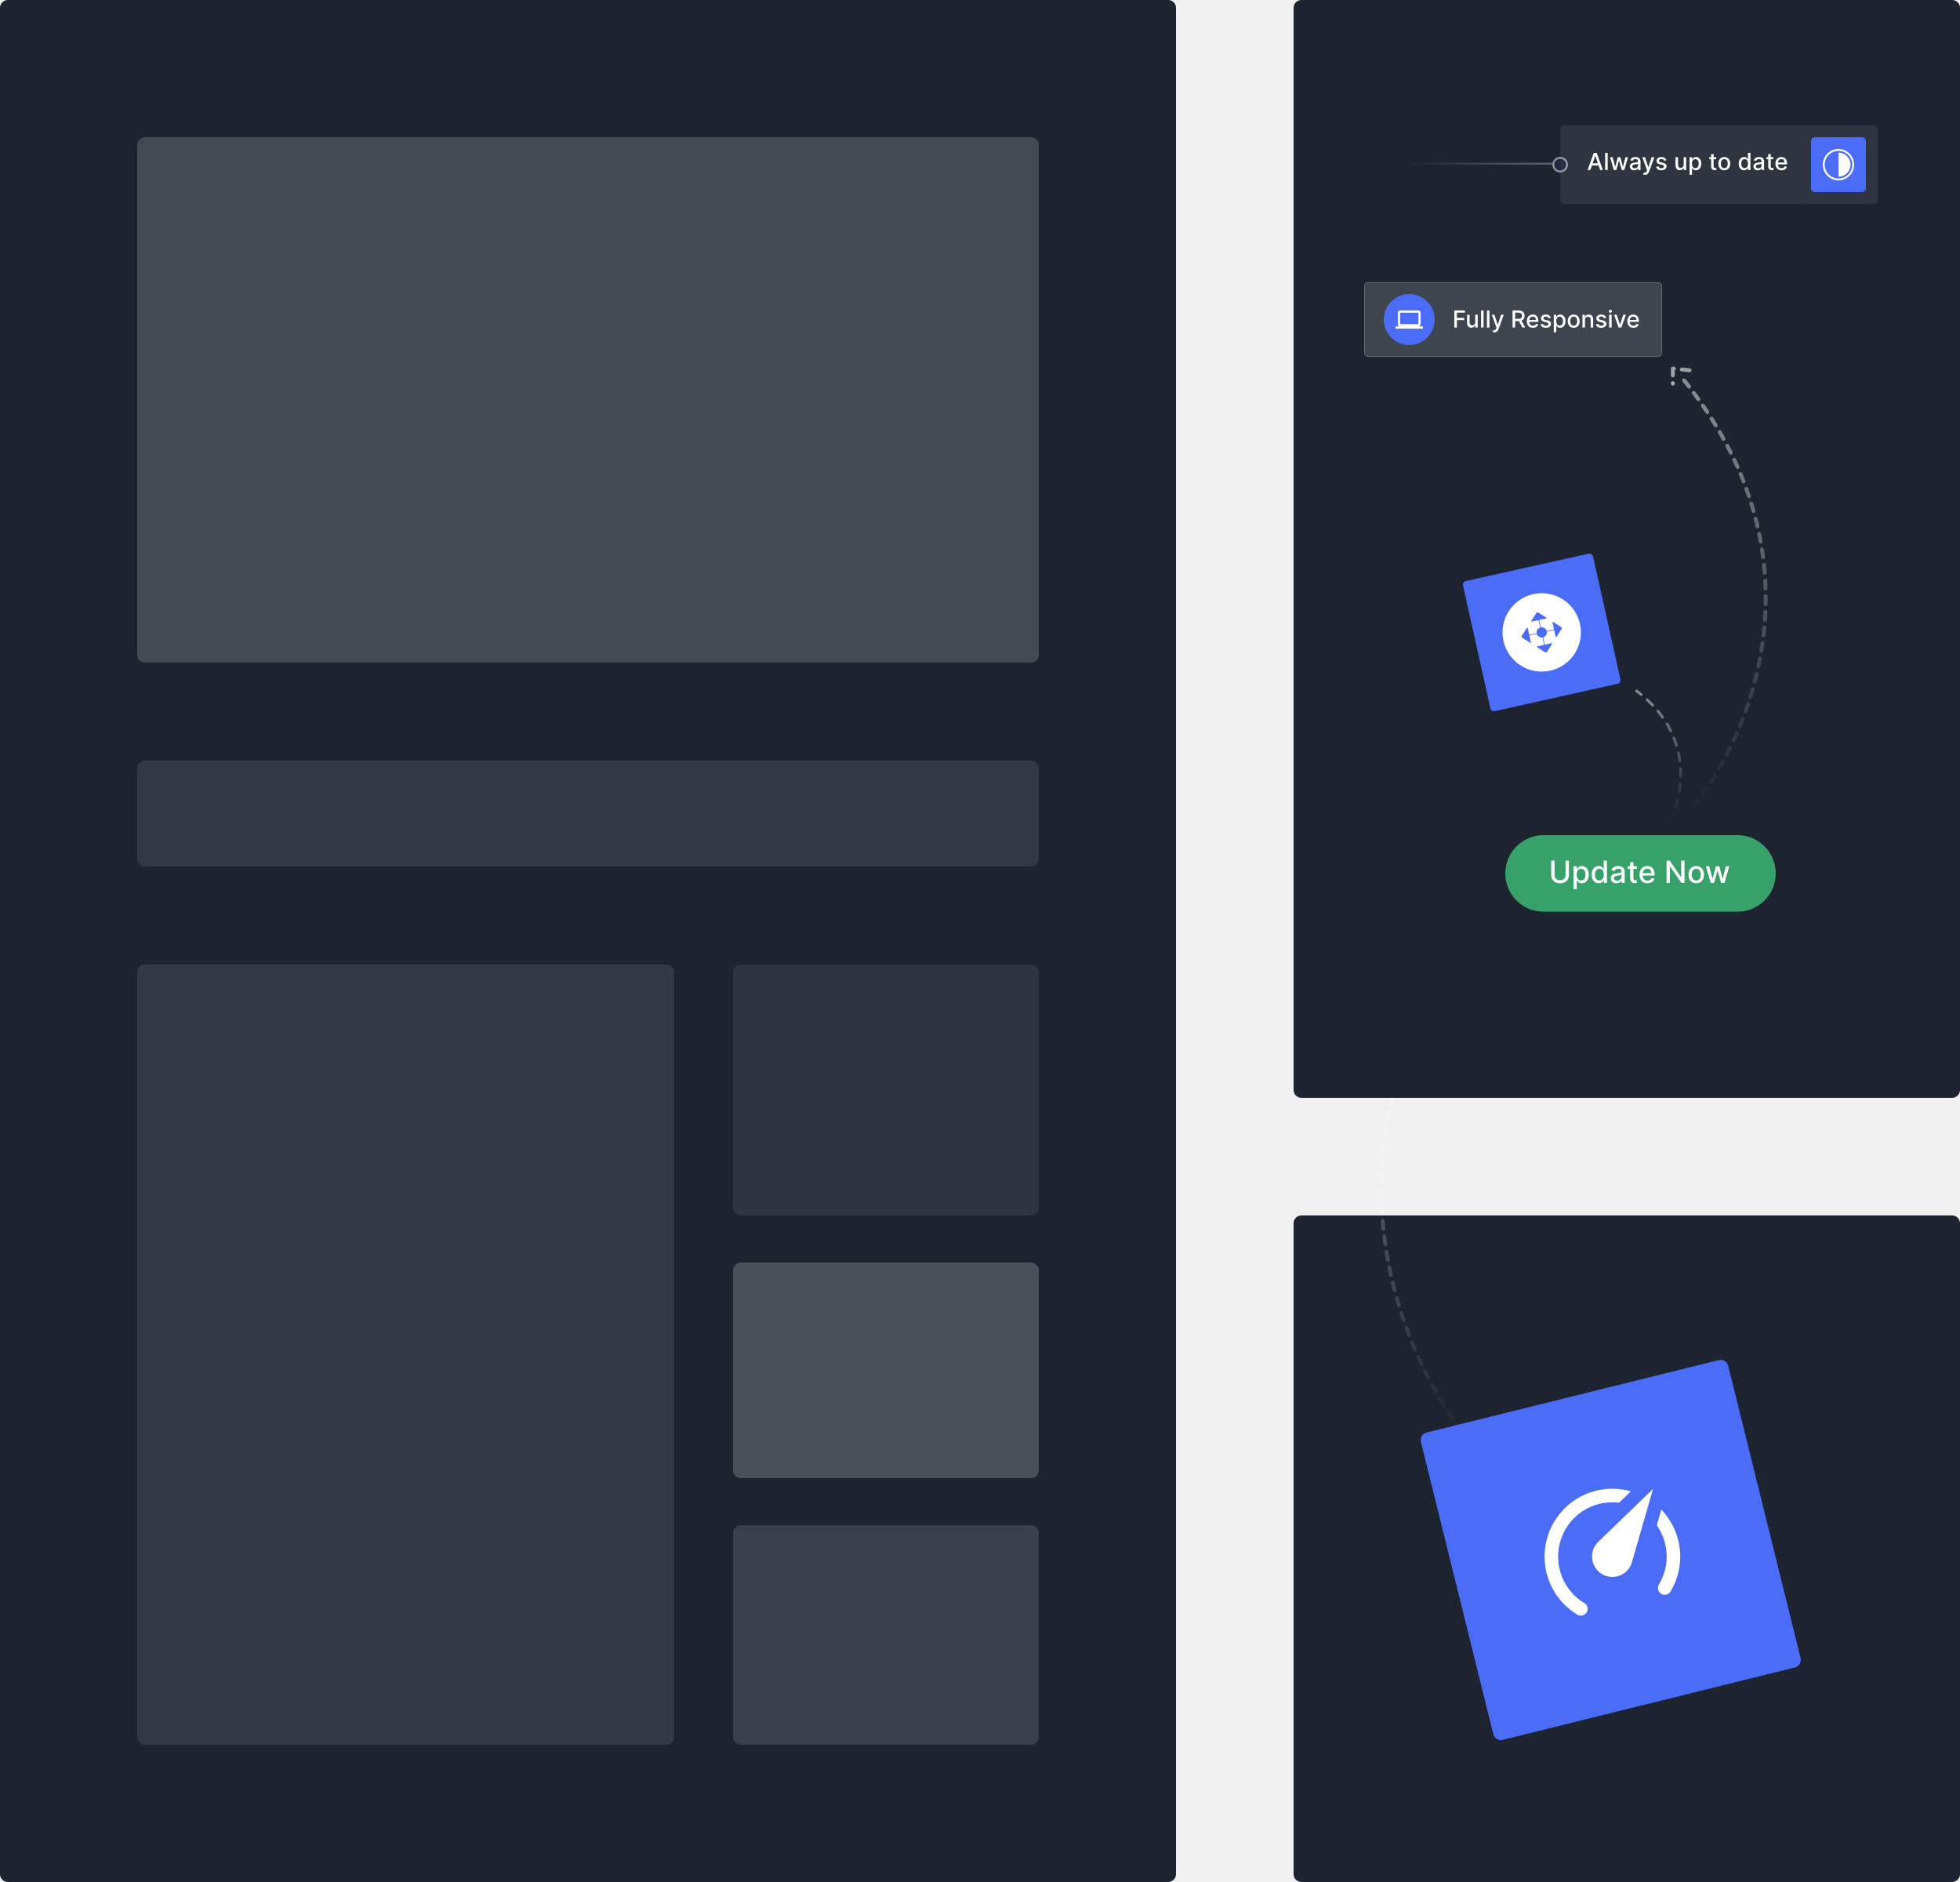
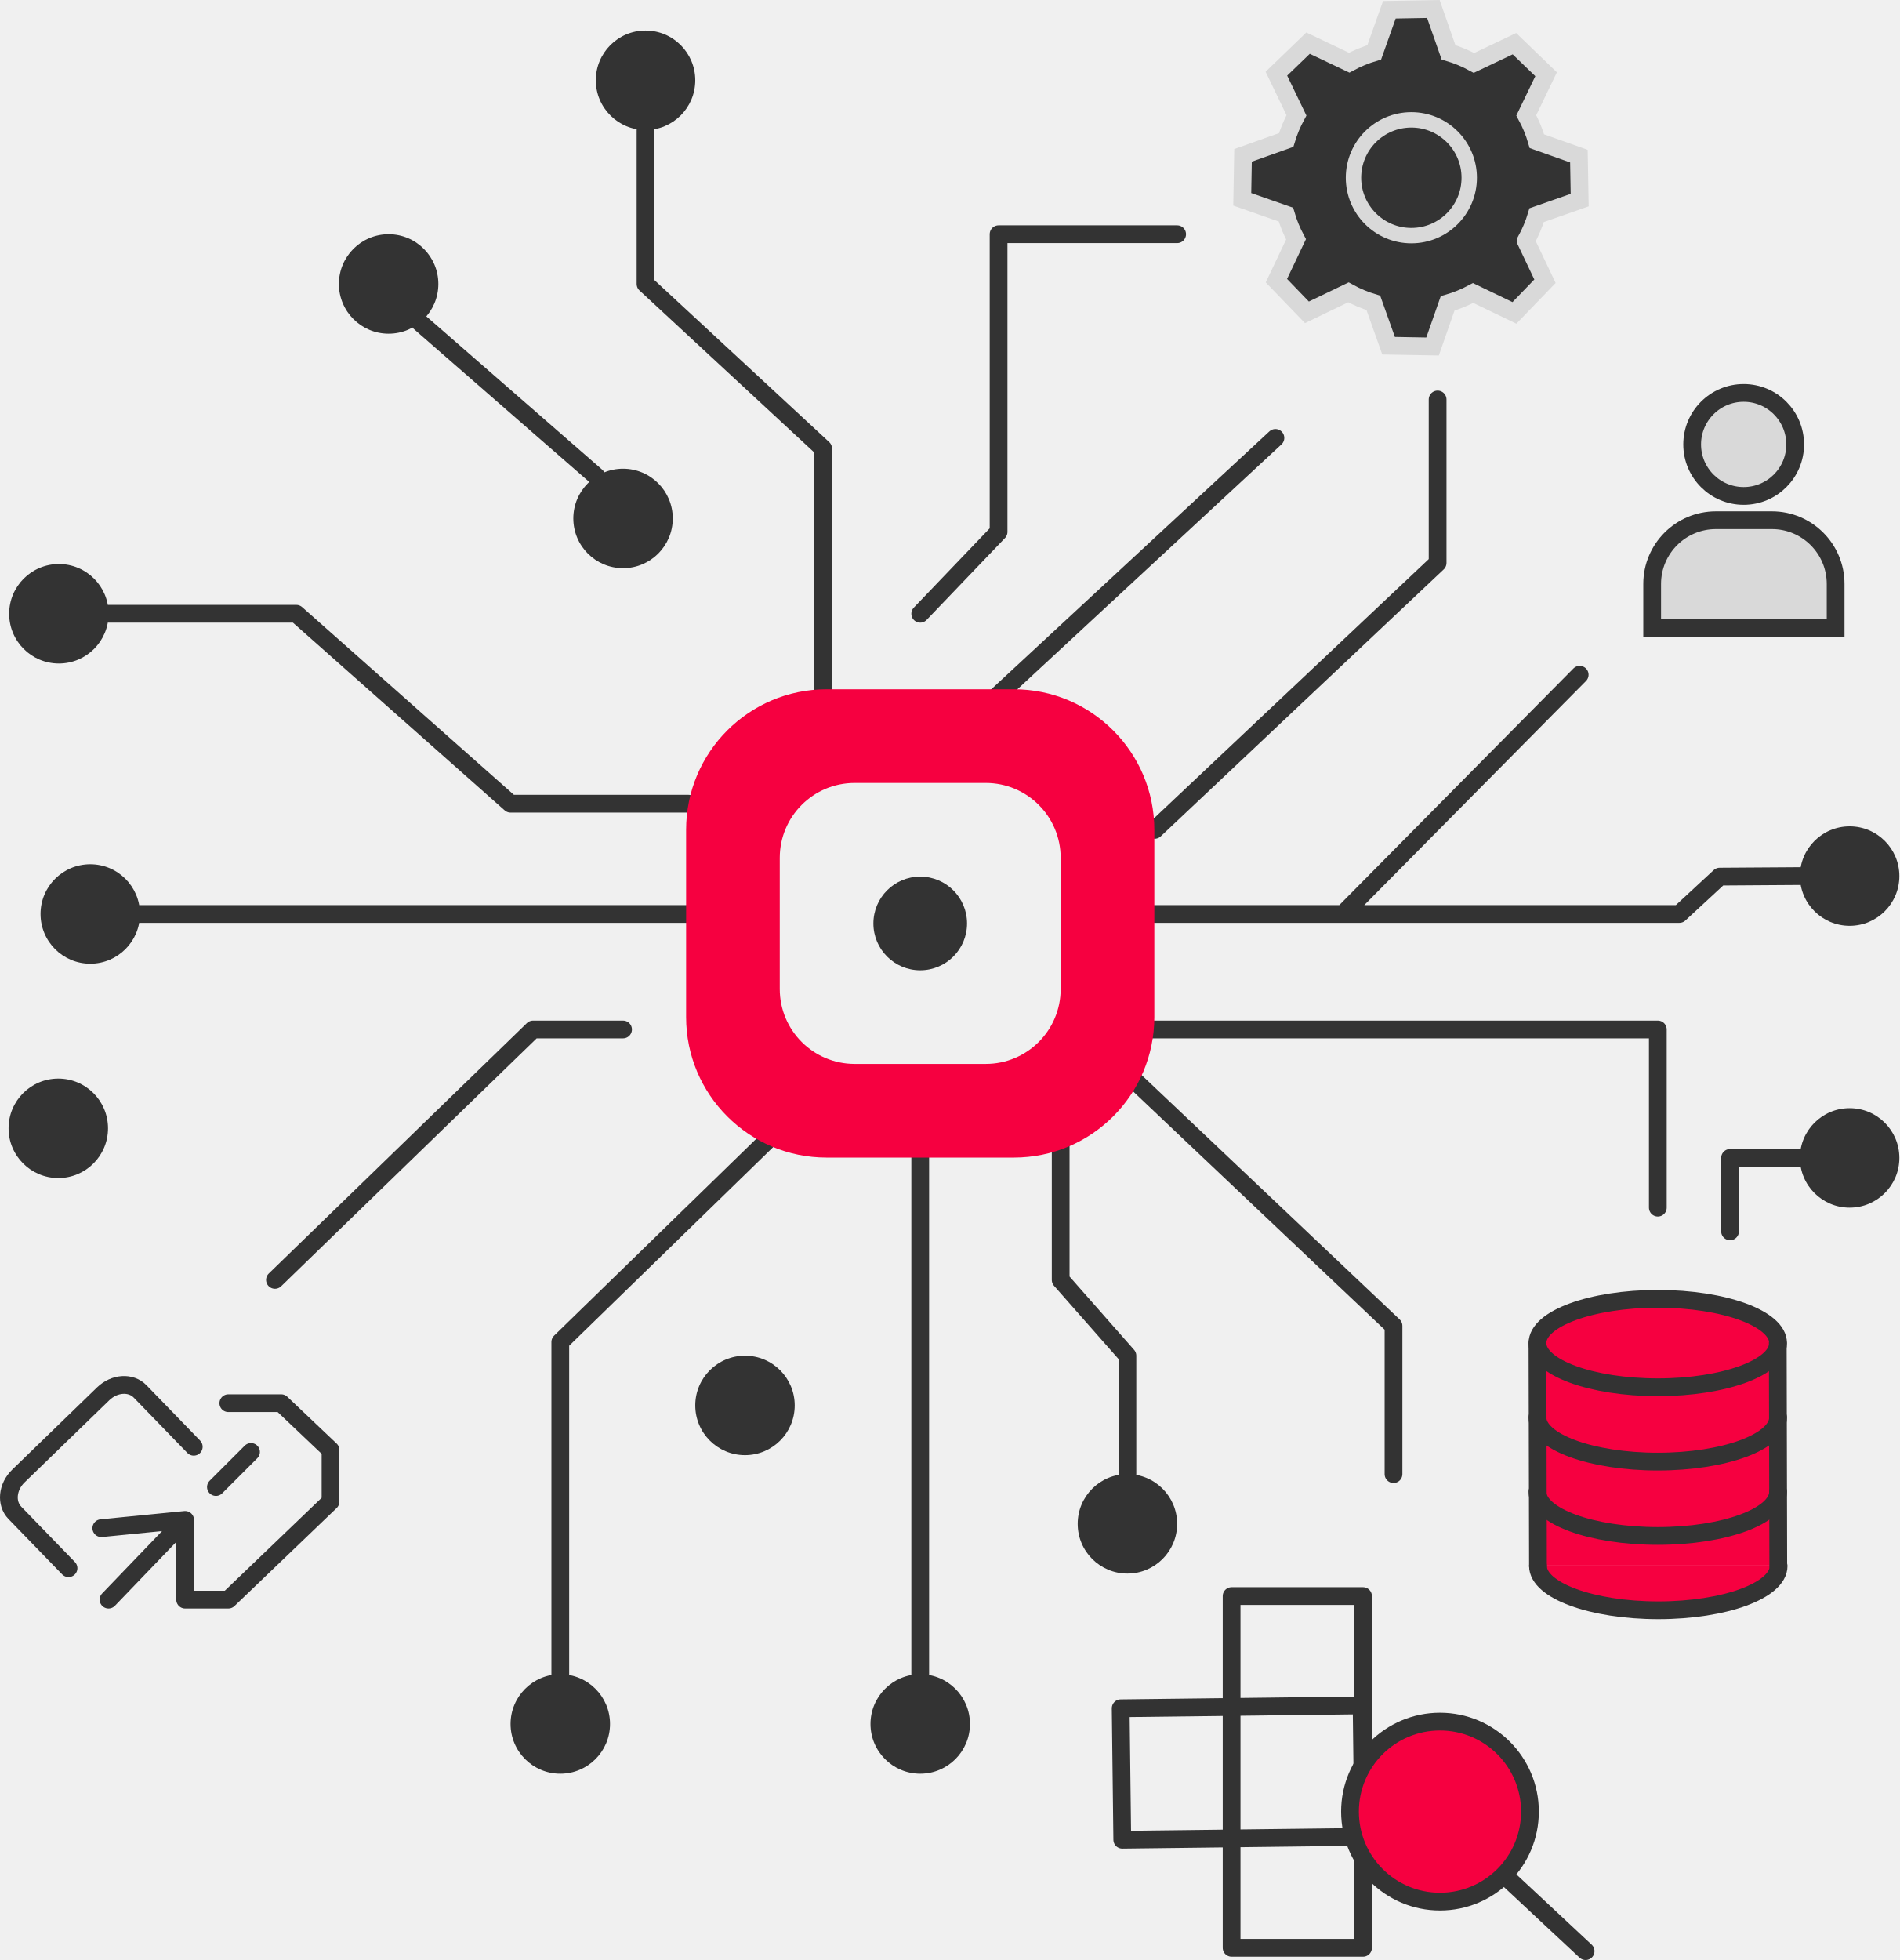
- <svg xmlns="http://www.w3.org/2000/svg" width="500" height="480" viewBox="0 0 500 480" fill="none">
-   <rect x="330" y="310" width="170" height="170" rx="2" fill="#1D2430" />
-   <rect x="362" y="365.831" width="80.765" height="80.765" rx="2" transform="rotate(-13.9128 362 365.831)" fill="#4A6CF7" />
-   <path d="M412.572 402.039C411.235 402.37 409.822 402.156 408.643 401.445C407.464 400.734 406.615 399.584 406.284 398.247C405.818 396.366 406.435 394.466 407.718 393.239L421.691 379.757L416.388 398.152C415.956 400.006 414.538 401.552 412.572 402.039ZM407.162 380.2C410.203 379.447 413.25 379.583 416.061 380.349L413.037 383.256C411.434 383.047 409.675 383.144 407.995 383.56C404.43 384.443 401.363 386.705 399.467 389.85C397.571 392.995 397.002 396.764 397.884 400.328C398.804 404.041 401.131 407.03 404.167 408.846L404.183 408.842C405.001 409.334 405.263 410.393 404.77 411.21C404.277 412.028 403.202 412.294 402.389 411.818C398.595 409.531 395.673 405.797 394.525 401.16C393.421 396.705 394.132 391.994 396.502 388.063C398.873 384.132 402.707 381.304 407.162 380.2ZM428.123 392.838C429.271 397.474 428.43 402.14 426.143 405.934C425.646 406.735 424.587 406.997 423.77 406.504C422.952 406.011 422.69 404.953 423.183 404.135C425.016 401.096 425.683 397.382 424.763 393.67C424.347 391.99 423.612 390.389 422.649 389.023L423.808 384.992C425.826 387.166 427.365 389.78 428.123 392.838Z" fill="white" />
-   <rect width="300" height="480" rx="2" fill="#1D2430" />
-   <rect x="35" y="35" width="230" height="134" rx="2" fill="white" fill-opacity="0.17" />
-   <rect opacity="0.1" x="35" y="194" width="230" height="27" rx="2" fill="white" />
-   <rect opacity="0.1" x="35" y="246" width="137" height="199" rx="2" fill="white" />
-   <rect opacity="0.08" x="187" y="246" width="78" height="64" rx="2" fill="white" />
-   <rect opacity="0.2" x="187" y="322" width="78" height="55" rx="2" fill="white" />
-   <rect opacity="0.2" x="187" y="389" width="78" height="56" rx="2" fill="white" fill-opacity="0.65" />
-   <path d="M377.795 371.295C358.482 349.772 331.574 292.451 378.448 235.357" stroke="url(#paint0_linear_50_445)" stroke-linecap="round" stroke-linejoin="round" stroke-dasharray="2 2" />
-   <path d="M375.753 233.513L380.883 233V237.617" stroke="url(#paint1_linear_50_445)" stroke-linecap="round" stroke-linejoin="round" stroke-dasharray="2 2" />
-   <rect x="330" width="170" height="280" rx="2" fill="#1D2430" />
-   <rect x="384" y="213" width="69" height="19.528" rx="9.764" fill="#36A269" />
-   <path d="M399.37 219.509V223.177C399.37 223.948 398.838 224.502 397.972 224.502C397.109 224.502 396.574 223.948 396.574 223.177V219.509H395.717V223.246C395.717 224.439 396.61 225.285 397.972 225.285C399.334 225.285 400.23 224.439 400.23 223.246V219.509H399.37Z" fill="white" />
-   <path d="M401.41 226.788H402.239V224.527H402.289C402.439 224.799 402.744 225.274 403.521 225.274C404.553 225.274 405.302 224.447 405.302 223.068C405.302 221.687 404.541 220.874 403.512 220.874C402.722 220.874 402.436 221.357 402.289 221.62H402.22V220.93H401.41V226.788ZM402.222 223.06C402.222 222.17 402.611 221.579 403.335 221.579C404.087 221.579 404.464 222.214 404.464 223.06C404.464 223.914 404.075 224.566 403.335 224.566C402.622 224.566 402.222 223.956 402.222 223.06Z" fill="white" />
-   <path d="M407.826 225.274C408.602 225.274 408.908 224.799 409.057 224.527H409.127V225.19H409.937V219.509H409.107V221.62H409.057C408.908 221.357 408.625 220.874 407.831 220.874C406.802 220.874 406.045 221.687 406.045 223.068C406.045 224.447 406.791 225.274 407.826 225.274ZM408.009 224.566C407.268 224.566 406.883 223.914 406.883 223.06C406.883 222.214 407.26 221.579 408.009 221.579C408.733 221.579 409.121 222.17 409.121 223.06C409.121 223.956 408.725 224.566 408.009 224.566Z" fill="white" />
-   <path d="M412.36 225.285C413.065 225.285 413.462 224.927 413.62 224.608H413.653V225.19H414.463V222.361C414.463 221.121 413.487 220.874 412.81 220.874C412.039 220.874 411.329 221.185 411.051 221.962L411.831 222.139C411.953 221.837 412.263 221.545 412.821 221.545C413.356 221.545 413.631 221.826 413.631 222.308V222.328C413.631 222.63 413.32 222.624 412.555 222.713C411.747 222.808 410.921 223.018 410.921 223.986C410.921 224.824 411.55 225.285 412.36 225.285ZM412.541 224.619C412.072 224.619 411.734 224.408 411.734 223.998C411.734 223.554 412.127 223.396 412.607 223.332C412.876 223.296 413.514 223.224 413.634 223.104V223.654C413.634 224.158 413.231 224.619 412.541 224.619Z" fill="white" />
-   <path d="M417.557 220.93H416.683V219.909H415.853V220.93H415.229V221.595H415.853V224.111C415.851 224.885 416.442 225.26 417.096 225.246C417.36 225.243 417.537 225.193 417.634 225.157L417.485 224.472C417.429 224.483 417.326 224.508 417.193 224.508C416.924 224.508 416.683 224.419 416.683 223.939V221.595H417.557V220.93Z" fill="white" />
-   <path d="M420.265 225.276C421.194 225.276 421.851 224.819 422.04 224.125L421.255 223.984C421.105 224.386 420.745 224.591 420.273 224.591C419.563 224.591 419.086 224.131 419.064 223.31H422.093V223.016C422.093 221.476 421.172 220.874 420.206 220.874C419.019 220.874 418.237 221.778 418.237 223.088C418.237 224.411 419.008 225.276 420.265 225.276ZM419.066 222.688C419.1 222.084 419.538 221.559 420.212 221.559C420.856 221.559 421.277 222.036 421.28 222.688H419.066Z" fill="white" />
-   <path d="M429.732 219.509H428.883V223.681H428.83L425.94 219.509H425.147V225.19H426.004V221.024H426.057L428.944 225.19H429.732V219.509Z" fill="white" />
-   <path d="M432.71 225.276C433.912 225.276 434.697 224.397 434.697 223.079C434.697 221.753 433.912 220.874 432.71 220.874C431.509 220.874 430.724 221.753 430.724 223.079C430.724 224.397 431.509 225.276 432.71 225.276ZM432.713 224.58C431.928 224.58 431.562 223.895 431.562 223.077C431.562 222.261 431.928 221.568 432.713 221.568C433.493 221.568 433.859 222.261 433.859 223.077C433.859 223.895 433.493 224.58 432.713 224.58Z" fill="white" />
-   <path d="M436.416 225.19H437.26L438.125 222.114H438.189L439.054 225.19H439.9L441.151 220.93H440.294L439.465 224.045H439.423L438.591 220.93H437.734L436.896 224.059H436.855L436.02 220.93H435.163L436.416 225.19Z" fill="white" />
-   <path d="M429.313 209C445.373 191.102 467.749 143.437 428.77 95.96" stroke="url(#paint2_linear_50_445)" stroke-linecap="round" stroke-linejoin="round" stroke-dasharray="2 2" />
-   <path d="M431.011 94.427L426.746 94V97.839" stroke="url(#paint3_linear_50_445)" stroke-linecap="round" stroke-linejoin="round" stroke-dasharray="2 2" />
-   <path d="M425.919 209.552C429.35 203.094 432.466 187.389 417.488 176.228" stroke="url(#paint4_linear_50_445)" stroke-width="0.7" stroke-linecap="round" stroke-linejoin="round" stroke-dasharray="2 2" />
-   <rect x="348" y="72" width="76" height="19" rx="1" fill="white" fill-opacity="0.15" />
-   <rect x="348.1" y="72.1" width="75.8" height="18.8" rx="0.9" stroke="white" stroke-opacity="0.19" stroke-width="0.2" />
-   <path d="M371 83.538H371.658V81.636H373.512V81.071H371.658V79.742H373.706V79.175H371V83.538Z" fill="white" />
-   <path d="M376.333 82.181C376.335 82.737 375.921 83.001 375.563 83.001C375.169 83.001 374.896 82.716 374.896 82.271V80.266H374.259V82.347C374.259 83.159 374.705 83.581 375.333 83.581C375.825 83.581 376.16 83.321 376.311 82.972H376.345V83.538H376.972V80.266H376.333V82.181Z" fill="white" />
-   <path d="M378.465 79.175H377.828V83.538H378.465V79.175Z" fill="white" />
-   <path d="M379.959 79.175H379.322V83.538H379.959V79.175Z" fill="white" />
-   <path d="M381.219 84.766C381.745 84.766 382.077 84.491 382.267 83.975L383.62 80.272L382.932 80.266L382.103 82.805H382.069L381.24 80.266H380.558L381.756 83.581L381.677 83.798C381.515 84.233 381.287 84.269 380.938 84.173L380.784 84.695C380.861 84.729 381.027 84.766 381.219 84.766Z" fill="white" />
-   <path d="M385.859 83.538H386.518V81.887H387.413C387.428 81.887 387.44 81.887 387.455 81.887L388.342 83.538H389.092L388.124 81.772C388.659 81.574 388.925 81.129 388.925 80.543C388.925 79.739 388.427 79.175 387.415 79.175H385.859V83.538ZM386.518 81.32V79.739H387.344C387.994 79.739 388.263 80.048 388.263 80.543C388.263 81.035 387.994 81.32 387.353 81.32H386.518Z" fill="white" />
-   <path d="M391.045 83.604C391.759 83.604 392.264 83.253 392.409 82.72L391.806 82.612C391.691 82.921 391.414 83.078 391.051 83.078C390.506 83.078 390.139 82.724 390.122 82.094H392.449V81.868C392.449 80.685 391.742 80.223 391 80.223C390.088 80.223 389.487 80.918 389.487 81.923C389.487 82.94 390.08 83.604 391.045 83.604ZM390.124 81.617C390.15 81.152 390.487 80.749 391.004 80.749C391.499 80.749 391.823 81.116 391.825 81.617H390.124Z" fill="white" />
-   <path d="M395.608 81.065C395.476 80.555 395.078 80.223 394.37 80.223C393.631 80.223 393.107 80.613 393.107 81.192C393.107 81.657 393.388 81.966 394.002 82.102L394.556 82.224C394.871 82.294 395.018 82.435 395.018 82.639C395.018 82.893 394.748 83.091 394.33 83.091C393.949 83.091 393.703 82.927 393.627 82.605L393.011 82.699C393.118 83.278 393.599 83.604 394.334 83.604C395.125 83.604 395.672 83.185 395.672 82.592C395.672 82.13 395.378 81.844 394.777 81.706L394.257 81.587C393.897 81.501 393.742 81.38 393.744 81.158C393.742 80.907 394.015 80.728 394.377 80.728C394.773 80.728 394.956 80.947 395.031 81.167L395.608 81.065Z" fill="white" />
-   <path d="M396.373 84.766H397.01V83.029H397.048C397.163 83.238 397.398 83.602 397.994 83.602C398.787 83.602 399.362 82.967 399.362 81.908C399.362 80.847 398.778 80.223 397.988 80.223C397.381 80.223 397.161 80.594 397.048 80.796H396.995V80.266H396.373V84.766ZM396.997 81.902C396.997 81.218 397.295 80.764 397.851 80.764C398.429 80.764 398.719 81.252 398.719 81.902C398.719 82.558 398.42 83.059 397.851 83.059C397.304 83.059 396.997 82.59 396.997 81.902Z" fill="white" />
-   <path d="M401.454 83.604C402.377 83.604 402.98 82.929 402.98 81.917C402.98 80.898 402.377 80.223 401.454 80.223C400.532 80.223 399.929 80.898 399.929 81.917C399.929 82.929 400.532 83.604 401.454 83.604ZM401.456 83.07C400.854 83.07 400.572 82.543 400.572 81.915C400.572 81.288 400.854 80.756 401.456 80.756C402.055 80.756 402.336 81.288 402.336 81.915C402.336 82.543 402.055 83.07 401.456 83.07Z" fill="white" />
-   <path d="M404.328 81.595C404.328 81.073 404.648 80.775 405.091 80.775C405.523 80.775 405.786 81.058 405.786 81.533V83.538H406.423V81.457C406.423 80.647 405.977 80.223 405.308 80.223C404.816 80.223 404.494 80.451 404.343 80.798H404.303V80.266H403.691V83.538H404.328V81.595Z" fill="white" />
-   <path d="M409.729 81.065C409.597 80.555 409.199 80.223 408.491 80.223C407.752 80.223 407.228 80.613 407.228 81.192C407.228 81.657 407.509 81.966 408.123 82.102L408.677 82.224C408.992 82.294 409.139 82.435 409.139 82.639C409.139 82.893 408.869 83.091 408.451 83.091C408.07 83.091 407.825 82.927 407.748 82.605L407.132 82.699C407.239 83.278 407.72 83.604 408.455 83.604C409.246 83.604 409.793 83.185 409.793 82.592C409.793 82.13 409.499 81.844 408.898 81.706L408.379 81.587C408.018 81.501 407.863 81.38 407.865 81.158C407.863 80.907 408.136 80.728 408.498 80.728C408.894 80.728 409.077 80.947 409.152 81.167L409.729 81.065Z" fill="white" />
-   <path d="M410.494 83.538H411.131V80.266H410.494V83.538ZM410.816 79.761C411.035 79.761 411.218 79.59 411.218 79.381C411.218 79.173 411.035 79 410.816 79C410.594 79 410.413 79.173 410.413 79.381C410.413 79.59 410.594 79.761 410.816 79.761Z" fill="white" />
-   <path d="M414.788 80.266H414.104L413.277 82.784H413.243L412.414 80.266H411.73L412.919 83.538H413.601L414.788 80.266Z" fill="white" />
-   <path d="M416.68 83.604C417.393 83.604 417.898 83.253 418.043 82.72L417.44 82.612C417.325 82.921 417.048 83.078 416.686 83.078C416.141 83.078 415.774 82.724 415.757 82.094H418.084V81.868C418.084 80.685 417.376 80.223 416.635 80.223C415.723 80.223 415.122 80.918 415.122 81.923C415.122 82.94 415.714 83.604 416.68 83.604ZM415.759 81.617C415.785 81.152 416.121 80.749 416.639 80.749C417.134 80.749 417.457 81.116 417.46 81.617H415.759Z" fill="white" />
-   <circle cx="359.5" cy="81.5" r="6.5" fill="#4A6CF7" />
-   <path d="M357.167 79.75H361.833V82.667H357.167V79.75ZM361.833 83.25C361.988 83.25 362.136 83.189 362.246 83.079C362.355 82.97 362.417 82.821 362.417 82.667V79.75C362.417 79.426 362.154 79.167 361.833 79.167H357.167C356.843 79.167 356.583 79.426 356.583 79.75V82.667C356.583 82.821 356.645 82.97 356.754 83.079C356.864 83.189 357.012 83.25 357.167 83.25H356V83.833H363V83.25H361.833Z" fill="white" />
-   <rect x="373" y="148.4" width="34" height="34" rx="1" transform="rotate(-12.5713 373 148.4)" fill="#4A6CF7" />
-   <circle cx="393.293" cy="161.293" r="10" transform="rotate(-12.5713 393.293 161.293)" fill="white" />
-   <g clip-path="url(#clip0_50_445)">
-     <path d="M398.281 159.94L396.256 158.654C396.106 158.558 396.015 158.621 396.054 158.796L396.433 160.496L394.539 160.919C394.355 160.293 393.738 159.901 393.094 160L392.675 158.119L394.375 157.74C394.55 157.701 394.569 157.593 394.418 157.497L392.393 156.21C392.242 156.115 392.043 156.159 391.948 156.309L390.661 158.335C390.565 158.485 390.629 158.576 390.803 158.537L392.504 158.158L392.923 160.037C392.298 160.222 391.905 160.838 392.005 161.483L390.111 161.905L389.732 160.206C389.693 160.031 389.584 160.012 389.489 160.163L388.202 162.188C388.106 162.338 388.151 162.538 388.301 162.633L390.326 163.92C390.477 164.015 390.567 163.952 390.528 163.778L390.149 162.076L392.04 161.654C392.225 162.279 392.842 162.672 393.486 162.572L393.908 164.464L392.208 164.843C392.034 164.882 392.015 164.991 392.165 165.086L394.191 166.373C394.341 166.468 394.54 166.424 394.636 166.274L395.923 164.248C396.018 164.098 395.955 164.007 395.78 164.046L394.082 164.425L393.661 162.536C394.286 162.351 394.678 161.735 394.579 161.091L396.471 160.669L396.85 162.369C396.889 162.544 396.997 162.563 397.093 162.412L398.38 160.387C398.476 160.236 398.432 160.036 398.281 159.94Z" fill="#4A6CF7" />
+ <svg xmlns="http://www.w3.org/2000/svg" id="Layer_2" width="1604.24" height="1655.1" data-name="Layer 2">
+   <defs>
+     <style>.cls-1,.cls-2,.cls-3{stroke-width:15px;stroke:#333}.cls-1,.cls-2{stroke-miterlimit:10}.cls-1,.cls-7{fill:#f60040}.cls-2{fill:#d9d9d9}.cls-3{fill:none;stroke-linecap:round;stroke-linejoin:round}.cls-8{fill:#333}</style>
+   </defs>
+   <g id="Layer_3" data-name="Layer 3">
+     <path d="M545.24 109.79v130l150 139v219.7" class="cls-3" />
+     <circle cx="545.24" cy="67.79" r="42" class="cls-8" />
+     <circle cx="328.24" cy="239.79" r="42" class="cls-8" />
+     <circle cx="49.74" cy="518.29" r="42" class="cls-8" />
+     <circle cx="526.24" cy="437.79" r="42" class="cls-8" />
+     <circle cx="49.24" cy="952.79" r="42" class="cls-8" />
+     <circle cx="76.24" cy="771.79" r="42" class="cls-8" />
+     <circle cx="1562.24" cy="739.79" r="42" class="cls-8" />
+     <circle cx="1562.24" cy="977.79" r="42" class="cls-8" />
+     <circle cx="952.24" cy="1286.79" r="42" class="cls-8" />
+     <circle cx="473.24" cy="1455.79" r="42" class="cls-8" />
+     <circle cx="777.24" cy="1455.79" r="42" class="cls-8" />
+     <circle cx="629.24" cy="1186.79" r="42" class="cls-8" />
+     <path d="m354.7 272.39 149.04 129.9M91.74 518.29h158.5l181 160.4h150.31M994.24 197.79H843.42v251.36l-66.18 69.14M830.24 598.79l247-229M975.24 700.79l239-225.42V337.34M1520.24 739.79l-67.73.45-34.09 31.55H974.96M597.96 771.79H118.24M526.24 869.33h-76l-218 211.46M473.24 1413.79v-280.55L658.6 952.79M777.24 952.79v461M1334.24 569.79l-199.91 202M952.24 1244.79v-100l-56.37-64v-128M1400.24 1019.79V869.33h-446.5M1176.99 1244.79V1119.6L943.42 898.42M1461.24 1039.79v-62h59" class="cls-3" />
+     <path d="M856.33 977.51H698.15c-65.52 0-118.64-53.12-118.64-118.64V700.69c0-65.52 53.12-118.64 118.64-118.64h158.18c65.52 0 118.64 53.12 118.64 118.64v158.18c0 65.52-53.12 118.64-118.64 118.64ZM832.6 661.15H721.87c-34.94 0-63.27 28.33-63.27 63.27v110.73c0 34.94 28.33 63.27 63.27 63.27H832.6c34.94 0 63.27-28.33 63.27-63.27V724.42c0-34.94-28.33-63.27-63.27-63.27Z" class="cls-7" />
+     <circle cx="777.24" cy="779.79" r="39.55" class="cls-8" />
+     <path d="M1449.27 439.29h47.33c29.7 0 53.81 24.11 53.81 53.81v37.19h-154.95V493.1c0-29.7 24.11-53.81 53.81-53.81Z" class="cls-2" />
+     <circle cx="1472.74" cy="375.29" r="43.5" class="cls-2" />
+     <path d="M1298.24 1134.12h203.65v187.92h-203.65z" class="cls-7" />
+     <path d="M1502.24 1322.45c0 20.62-45.49 37.34-101.61 37.34s-101.61-16.72-101.61-37.34" style="stroke-linecap:round;stroke-linejoin:round;fill:#f60040;stroke:#333;stroke-width:15px" />
+     <path d="M1501.81 1259.67c0 20.62-45.49 37.34-101.61 37.34s-101.61-16.72-101.61-37.34M1501.81 1196.9c0 20.62-45.49 37.34-101.61 37.34s-101.61-16.72-101.61-37.34" class="cls-3" />
+     <ellipse cx="1400.2" cy="1134.12" class="cls-1" rx="101.61" ry="37.34" />
+     <path d="m1298.58 1134.12.43 188.33M1501.54 1134.12l.43 188.33" class="cls-3" />
+     <path d="m1288.75 203.45 16.18 34.04-25.8 26.74-34.89-16.81c-6.78 3.64-13.99 6.6-21.53 8.77l-12.73 36.4-37.15-.66-12.87-36.17c-7.38-2.23-14.43-5.22-21.06-8.88l-35.03 16.87-25.8-26.74 16.59-34.89a109.48 109.48 0 0 1-8.55-20.89l-36.88-12.9.66-37.14 36.43-12.95a109.87 109.87 0 0 1 8.69-20.84l-16.94-35.17 26.74-25.8 34.74 16.52a109.87 109.87 0 0 1 21.16-8.75l12.79-35.95 37.15-.66 12.81 36.61c7.53 2.23 14.73 5.24 21.49 8.94l34.18-16.24 26.74 25.8-16.73 34.74c3.73 6.86 6.75 14.16 8.97 21.8l35.47 12.61.66 37.14-36.36 12.72c-2.27 7.62-5.35 14.9-9.13 21.73Z" style="fill:#333;stroke:#d9d9d9;stroke-miterlimit:10;stroke-width:15px" />
+     <circle cx="1192.07" cy="150.1" r="60.78" class="cls-8" />
+     <circle cx="1192.07" cy="150.1" r="48.88" style="stroke-width:13px;fill:#333;stroke:#d9d9d9;stroke-miterlimit:10" />
+     <path d="M1040.24 1347.79h111v297h-111z" class="cls-3" />
+     <path d="m947.895 1553.532-1.337-110.992 203.485-2.451 1.337 110.992z" class="cls-3" />
+     <path d="M1292.24 1529.79c0 20.99-8.51 39.99-22.26 53.74-13.75 13.75-32.75 22.26-53.74 22.26-41.97 0-76-34.03-76-76s34.03-76 76-76 76 34.03 76 76Z" class="cls-1" />
+     <path d="m1339.24 1647.6-65.26-60.89M57.88 1324.25l-45.31-46.74c-7.79-8.03-6.46-21.96 2.97-31.1l71.63-69.44c9.43-9.14 23.39-10.04 31.17-2.01l45.31 46.74" class="cls-3" />
+     <path d="M192.86 1184.9h44.64l41.67 39.54v43.58l-86.31 82.77h-36.49v-67.34l-70.79 6.99 70.79-6.99-64.7 67.34M182.38 1255.71l29.63-29.63" class="cls-3" />
  </g>
-   <g opacity="0.08">
-     <rect x="398" y="32" width="81" height="20" rx="1" fill="white" />
-     <rect x="398.1" y="32.1" width="80.8" height="19.8" rx="0.9" stroke="white" stroke-opacity="0.19" stroke-width="0.2" />
-   </g>
-   <rect x="462" y="35" width="14" height="14" rx="1" fill="#4A6CF7" />
-   <path d="M468.998 38C466.791 38 465 39.791 465 41.998C465 44.209 466.791 46 468.998 46C471.209 46 473 44.209 473 41.998C473 39.791 471.209 38 468.998 38ZM469 45.524C467.054 45.524 465.476 43.946 465.476 42C465.476 40.054 467.054 38.476 469 38.476C470.946 38.476 472.524 40.054 472.524 42C472.524 43.946 470.946 45.524 469 45.524ZM469 38.928V45.069C470.694 45.069 472.071 43.692 472.071 41.998C472.071 40.308 470.694 38.928 469 38.928Z" fill="white" />
-   <path d="M405.699 43.364L406.099 42.209H407.804L408.202 43.364H408.901L407.331 39H406.57L405 43.364H405.699ZM406.291 41.655L406.935 39.793H406.969L407.612 41.655H406.291Z" fill="white" />
-   <path d="M410.117 39H409.48V43.364H410.117V39Z" fill="white" />
-   <path d="M411.684 43.364H412.332L412.996 41.001H413.045L413.71 43.364H414.36L415.321 40.091H414.663L414.026 42.484H413.994L413.354 40.091H412.696L412.053 42.494H412.021L411.379 40.091H410.721L411.684 43.364Z" fill="white" />
-   <path d="M416.878 43.436C417.419 43.436 417.724 43.161 417.845 42.916H417.871V43.364H418.493V41.19C418.493 40.238 417.743 40.048 417.223 40.048C416.631 40.048 416.085 40.287 415.872 40.883L416.471 41.02C416.565 40.788 416.803 40.564 417.232 40.564C417.643 40.564 417.854 40.779 417.854 41.15V41.165C417.854 41.397 417.615 41.393 417.027 41.461C416.407 41.533 415.772 41.695 415.772 42.439C415.772 43.082 416.256 43.436 416.878 43.436ZM417.017 42.925C416.656 42.925 416.396 42.763 416.396 42.447C416.396 42.106 416.699 41.985 417.068 41.936C417.274 41.908 417.764 41.853 417.856 41.761V42.183C417.856 42.571 417.547 42.925 417.017 42.925Z" fill="white" />
-   <path d="M419.627 44.591C420.153 44.591 420.486 44.316 420.675 43.8L422.028 40.097L421.34 40.091L420.511 42.631H420.477L419.648 40.091H418.967L420.164 43.406L420.085 43.624C419.923 44.058 419.695 44.094 419.346 43.999L419.192 44.521C419.269 44.555 419.435 44.591 419.627 44.591Z" fill="white" />
-   <path d="M425.081 40.89C424.949 40.381 424.551 40.048 423.843 40.048C423.104 40.048 422.58 40.438 422.58 41.018C422.58 41.482 422.861 41.791 423.475 41.928L424.029 42.049C424.344 42.119 424.491 42.26 424.491 42.465C424.491 42.718 424.22 42.916 423.803 42.916C423.421 42.916 423.176 42.752 423.1 42.43L422.484 42.524C422.59 43.104 423.072 43.43 423.807 43.43C424.597 43.43 425.145 43.01 425.145 42.418C425.145 41.955 424.851 41.67 424.25 41.531L423.73 41.412C423.37 41.327 423.215 41.205 423.217 40.984C423.215 40.732 423.487 40.553 423.85 40.553C424.246 40.553 424.429 40.773 424.504 40.992L425.081 40.89Z" fill="white" />
-   <path d="M429.507 42.006C429.509 42.562 429.095 42.827 428.737 42.827C428.343 42.827 428.07 42.541 428.07 42.096V40.091H427.433V42.173C427.433 42.984 427.879 43.406 428.507 43.406C428.999 43.406 429.334 43.146 429.485 42.797H429.519V43.364H430.146V40.091H429.507V42.006Z" fill="white" />
-   <path d="M431.002 44.591H431.639V42.854H431.677C431.792 43.063 432.027 43.428 432.623 43.428C433.416 43.428 433.991 42.793 433.991 41.734C433.991 40.673 433.407 40.048 432.617 40.048C432.01 40.048 431.79 40.419 431.677 40.621H431.624V40.091H431.002V44.591ZM431.626 41.727C431.626 41.043 431.924 40.59 432.48 40.59C433.058 40.59 433.348 41.077 433.348 41.727C433.348 42.383 433.049 42.884 432.48 42.884C431.933 42.884 431.626 42.416 431.626 41.727Z" fill="white" />
-   <path d="M437.82 40.091H437.149V39.307H436.512V40.091H436.033V40.602H436.512V42.535C436.51 43.129 436.964 43.417 437.467 43.406C437.669 43.404 437.806 43.366 437.88 43.338L437.765 42.812C437.722 42.82 437.644 42.84 437.541 42.84C437.335 42.84 437.149 42.771 437.149 42.403V40.602H437.82V40.091Z" fill="white" />
-   <path d="M439.869 43.43C440.791 43.43 441.394 42.754 441.394 41.742C441.394 40.724 440.791 40.048 439.869 40.048C438.946 40.048 438.343 40.724 438.343 41.742C438.343 42.754 438.946 43.43 439.869 43.43ZM439.871 42.895C439.268 42.895 438.987 42.369 438.987 41.74C438.987 41.114 439.268 40.581 439.871 40.581C440.469 40.581 440.751 41.114 440.751 41.74C440.751 42.369 440.469 42.895 439.871 42.895Z" fill="white" />
-   <path d="M444.918 43.428C445.515 43.428 445.749 43.063 445.864 42.854H445.918V43.364H446.54V39H445.903V40.621H445.864C445.749 40.419 445.532 40.048 444.923 40.048C444.132 40.048 443.55 40.673 443.55 41.734C443.55 42.793 444.124 43.428 444.918 43.428ZM445.059 42.884C444.49 42.884 444.194 42.383 444.194 41.727C444.194 41.077 444.484 40.59 445.059 40.59C445.615 40.59 445.913 41.043 445.913 41.727C445.913 42.416 445.609 42.884 445.059 42.884Z" fill="white" />
-   <path d="M448.401 43.436C448.943 43.436 449.247 43.161 449.369 42.916H449.394V43.364H450.017V41.19C450.017 40.238 449.267 40.048 448.747 40.048C448.154 40.048 447.609 40.287 447.396 40.883L447.994 41.02C448.088 40.788 448.327 40.564 448.755 40.564C449.166 40.564 449.377 40.779 449.377 41.15V41.165C449.377 41.397 449.139 41.393 448.551 41.461C447.931 41.533 447.296 41.695 447.296 42.439C447.296 43.082 447.779 43.436 448.401 43.436ZM448.54 42.925C448.18 42.925 447.92 42.763 447.92 42.447C447.92 42.106 448.222 41.985 448.591 41.936C448.798 41.908 449.288 41.853 449.379 41.761V42.183C449.379 42.571 449.07 42.925 448.54 42.925Z" fill="white" />
-   <path d="M452.393 40.091H451.722V39.307H451.085V40.091H450.605V40.602H451.085V42.535C451.082 43.129 451.536 43.417 452.039 43.406C452.241 43.404 452.378 43.366 452.452 43.338L452.337 42.812C452.295 42.82 452.216 42.84 452.114 42.84C451.907 42.84 451.722 42.771 451.722 42.403V40.602H452.393V40.091Z" fill="white" />
-   <path d="M454.473 43.43C455.187 43.43 455.692 43.078 455.836 42.545L455.233 42.437C455.118 42.746 454.841 42.903 454.479 42.903C453.934 42.903 453.567 42.55 453.55 41.919H455.877V41.693C455.877 40.511 455.17 40.048 454.428 40.048C453.516 40.048 452.915 40.743 452.915 41.749C452.915 42.765 453.508 43.43 454.473 43.43ZM453.552 41.442C453.578 40.977 453.915 40.575 454.432 40.575C454.927 40.575 455.251 40.941 455.253 41.442H453.552Z" fill="white" />
-   <circle opacity="0.5" cx="398" cy="42" r="1.75" fill="#282C4D" stroke="white" stroke-width="0.5" />
-   <line x1="347" y1="41.75" x2="396" y2="41.75" stroke="url(#paint5_linear_50_445)" stroke-width="0.5" />
-   <defs>
-     <linearGradient id="paint0_linear_50_445" x1="374.3" y1="234.975" x2="361.897" y2="369.833" gradientUnits="userSpaceOnUse">
-       <stop stop-color="white" stop-opacity="0.48" />
-       <stop offset="1" stop-color="white" stop-opacity="0" />
-     </linearGradient>
-     <linearGradient id="paint1_linear_50_445" x1="378.318" y1="233" x2="378.318" y2="237.617" gradientUnits="userSpaceOnUse">
-       <stop stop-color="white" stop-opacity="0.55" />
-       <stop offset="1" stop-color="white" stop-opacity="0.62" />
-     </linearGradient>
-     <linearGradient id="paint2_linear_50_445" x1="432.22" y1="95.642" x2="442.533" y2="207.784" gradientUnits="userSpaceOnUse">
-       <stop stop-color="white" stop-opacity="0.48" />
-       <stop offset="1" stop-color="white" stop-opacity="0" />
-     </linearGradient>
-     <linearGradient id="paint3_linear_50_445" x1="428.878" y1="94" x2="428.878" y2="97.839" gradientUnits="userSpaceOnUse">
-       <stop stop-color="white" stop-opacity="0.55" />
-       <stop offset="1" stop-color="white" stop-opacity="0.62" />
-     </linearGradient>
-     <linearGradient id="paint4_linear_50_445" x1="418.483" y1="175.882" x2="429.732" y2="208.225" gradientUnits="userSpaceOnUse">
-       <stop stop-color="white" stop-opacity="0.48" />
-       <stop offset="1" stop-color="white" stop-opacity="0" />
-     </linearGradient>
-     <linearGradient id="paint5_linear_50_445" x1="396" y1="42" x2="359.25" y2="42" gradientUnits="userSpaceOnUse">
-       <stop stop-color="white" stop-opacity="0.28" />
-       <stop offset="1" stop-color="white" stop-opacity="0" />
-     </linearGradient>
-     <clipPath id="clip0_50_445">
-       <rect width="12" height="12" fill="white" transform="translate(386.13 156.742) rotate(-12.5713)" />
-     </clipPath>
-   </defs>
</svg>
